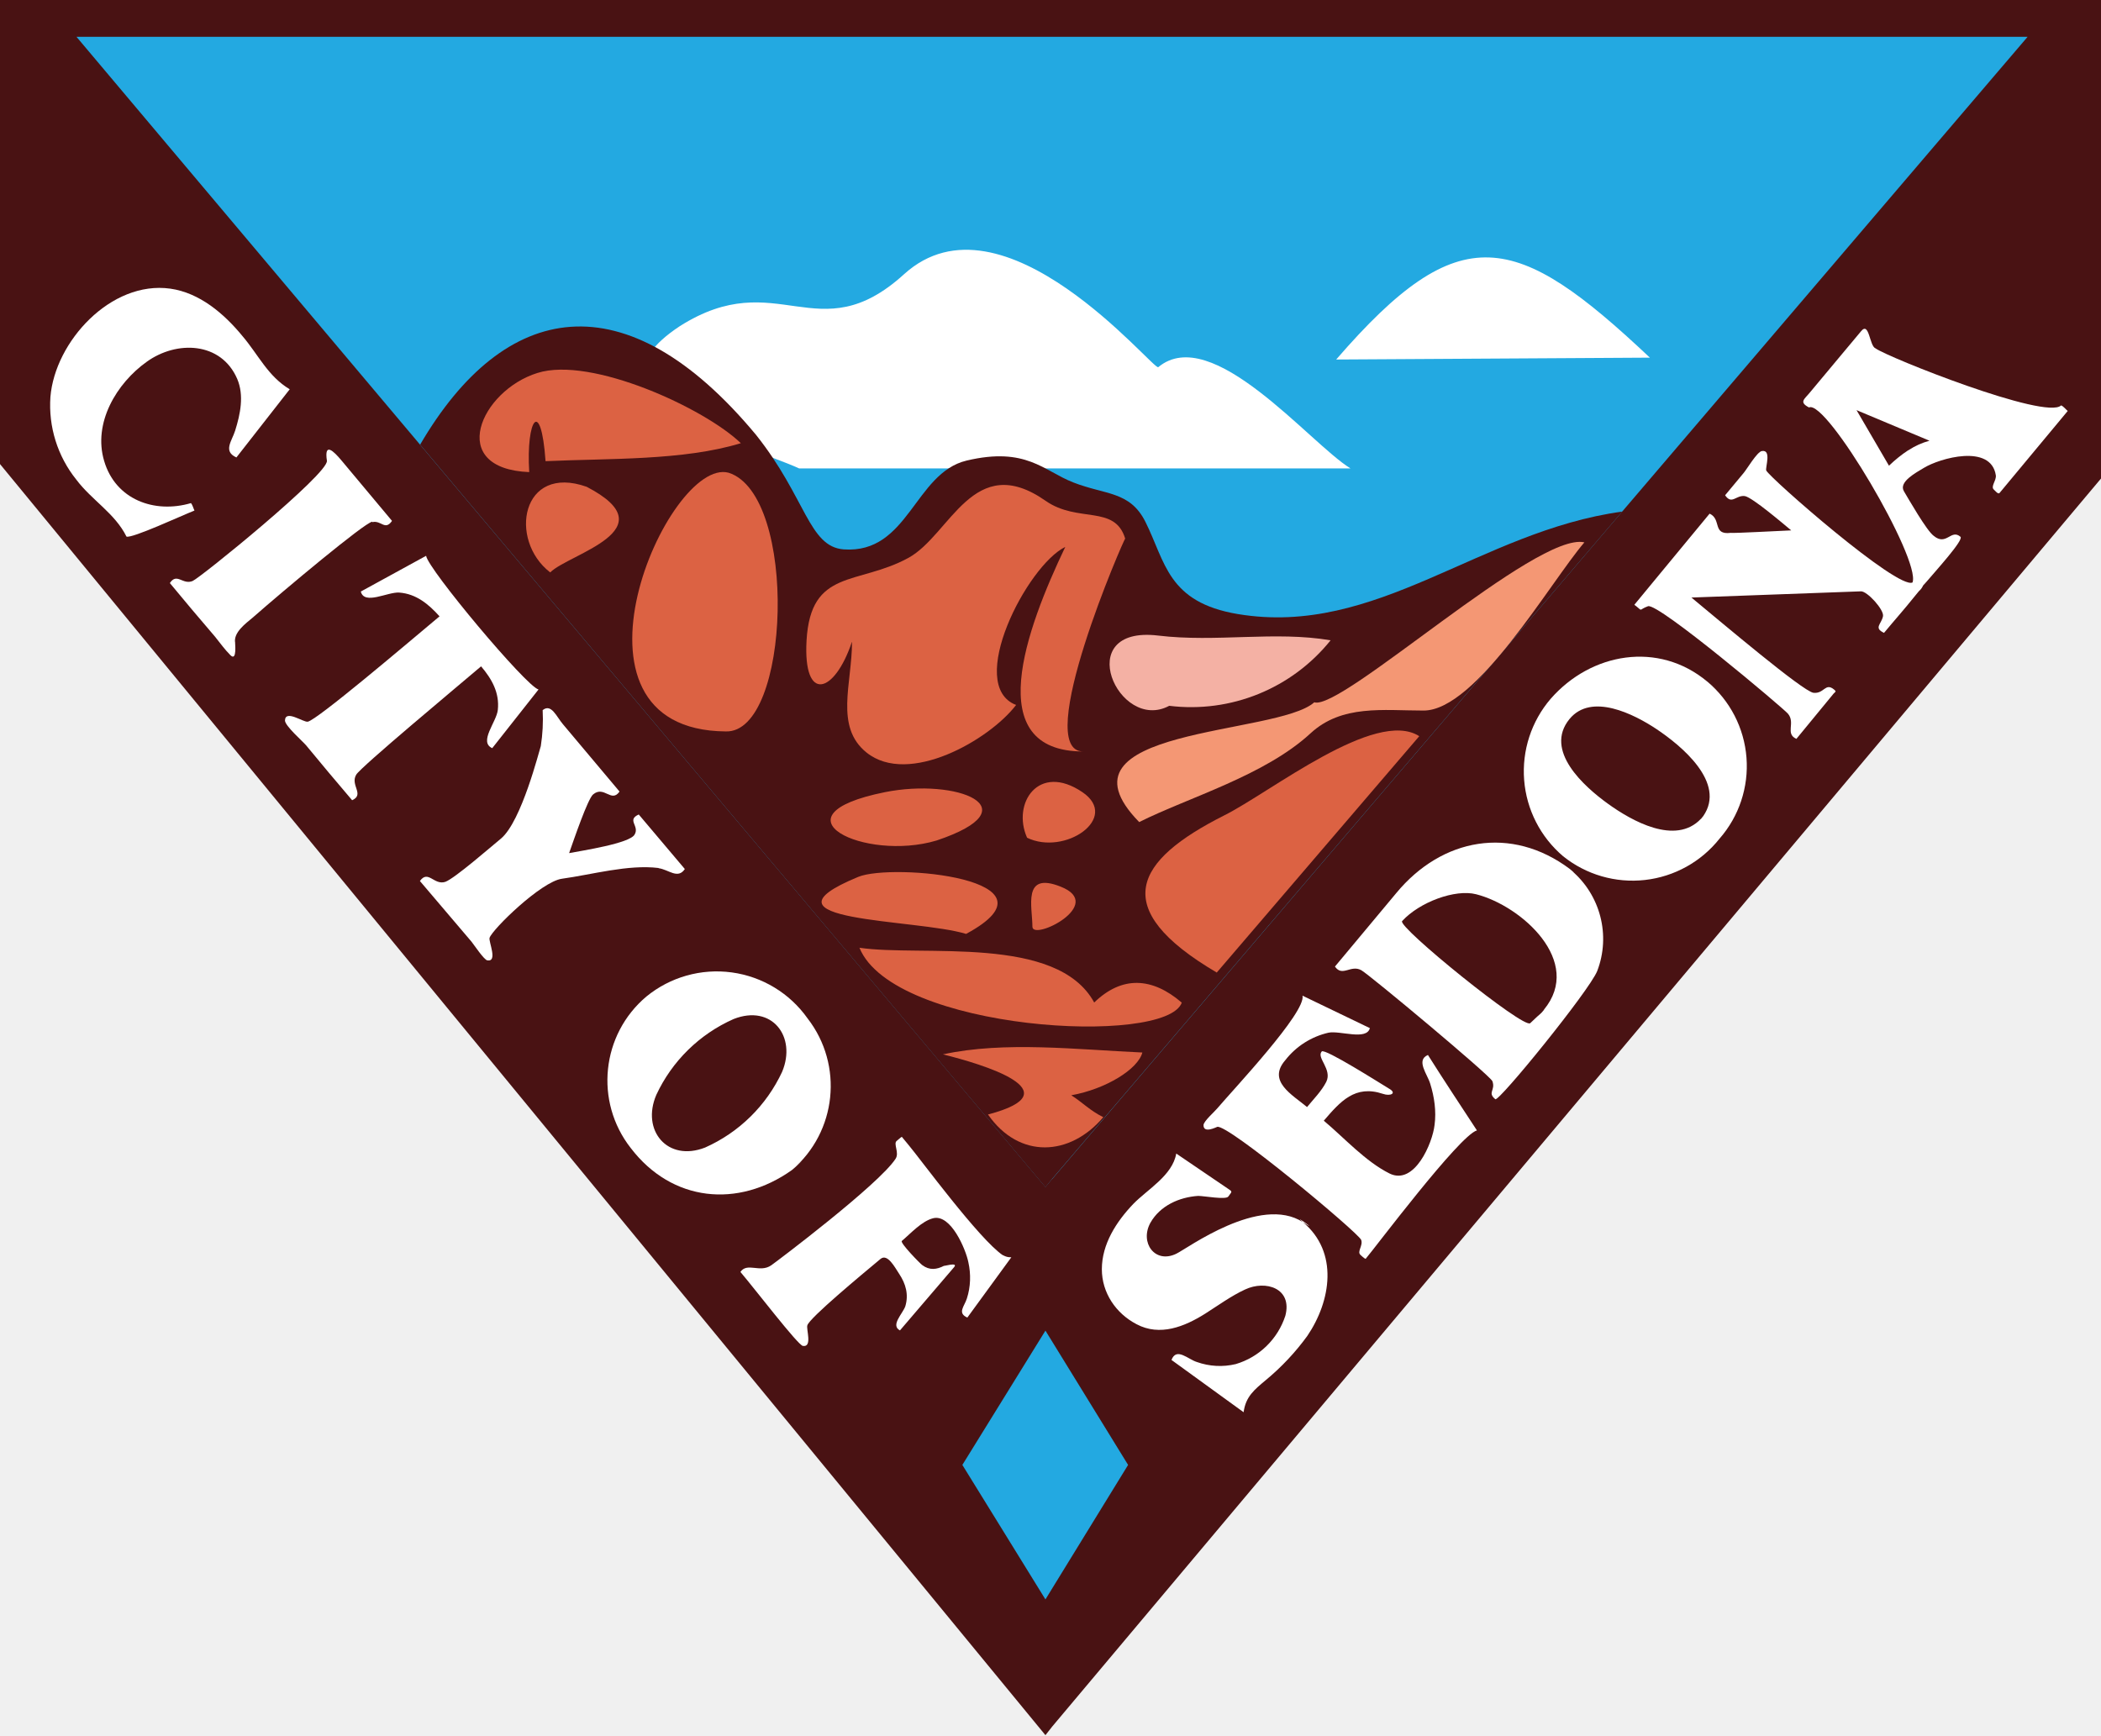
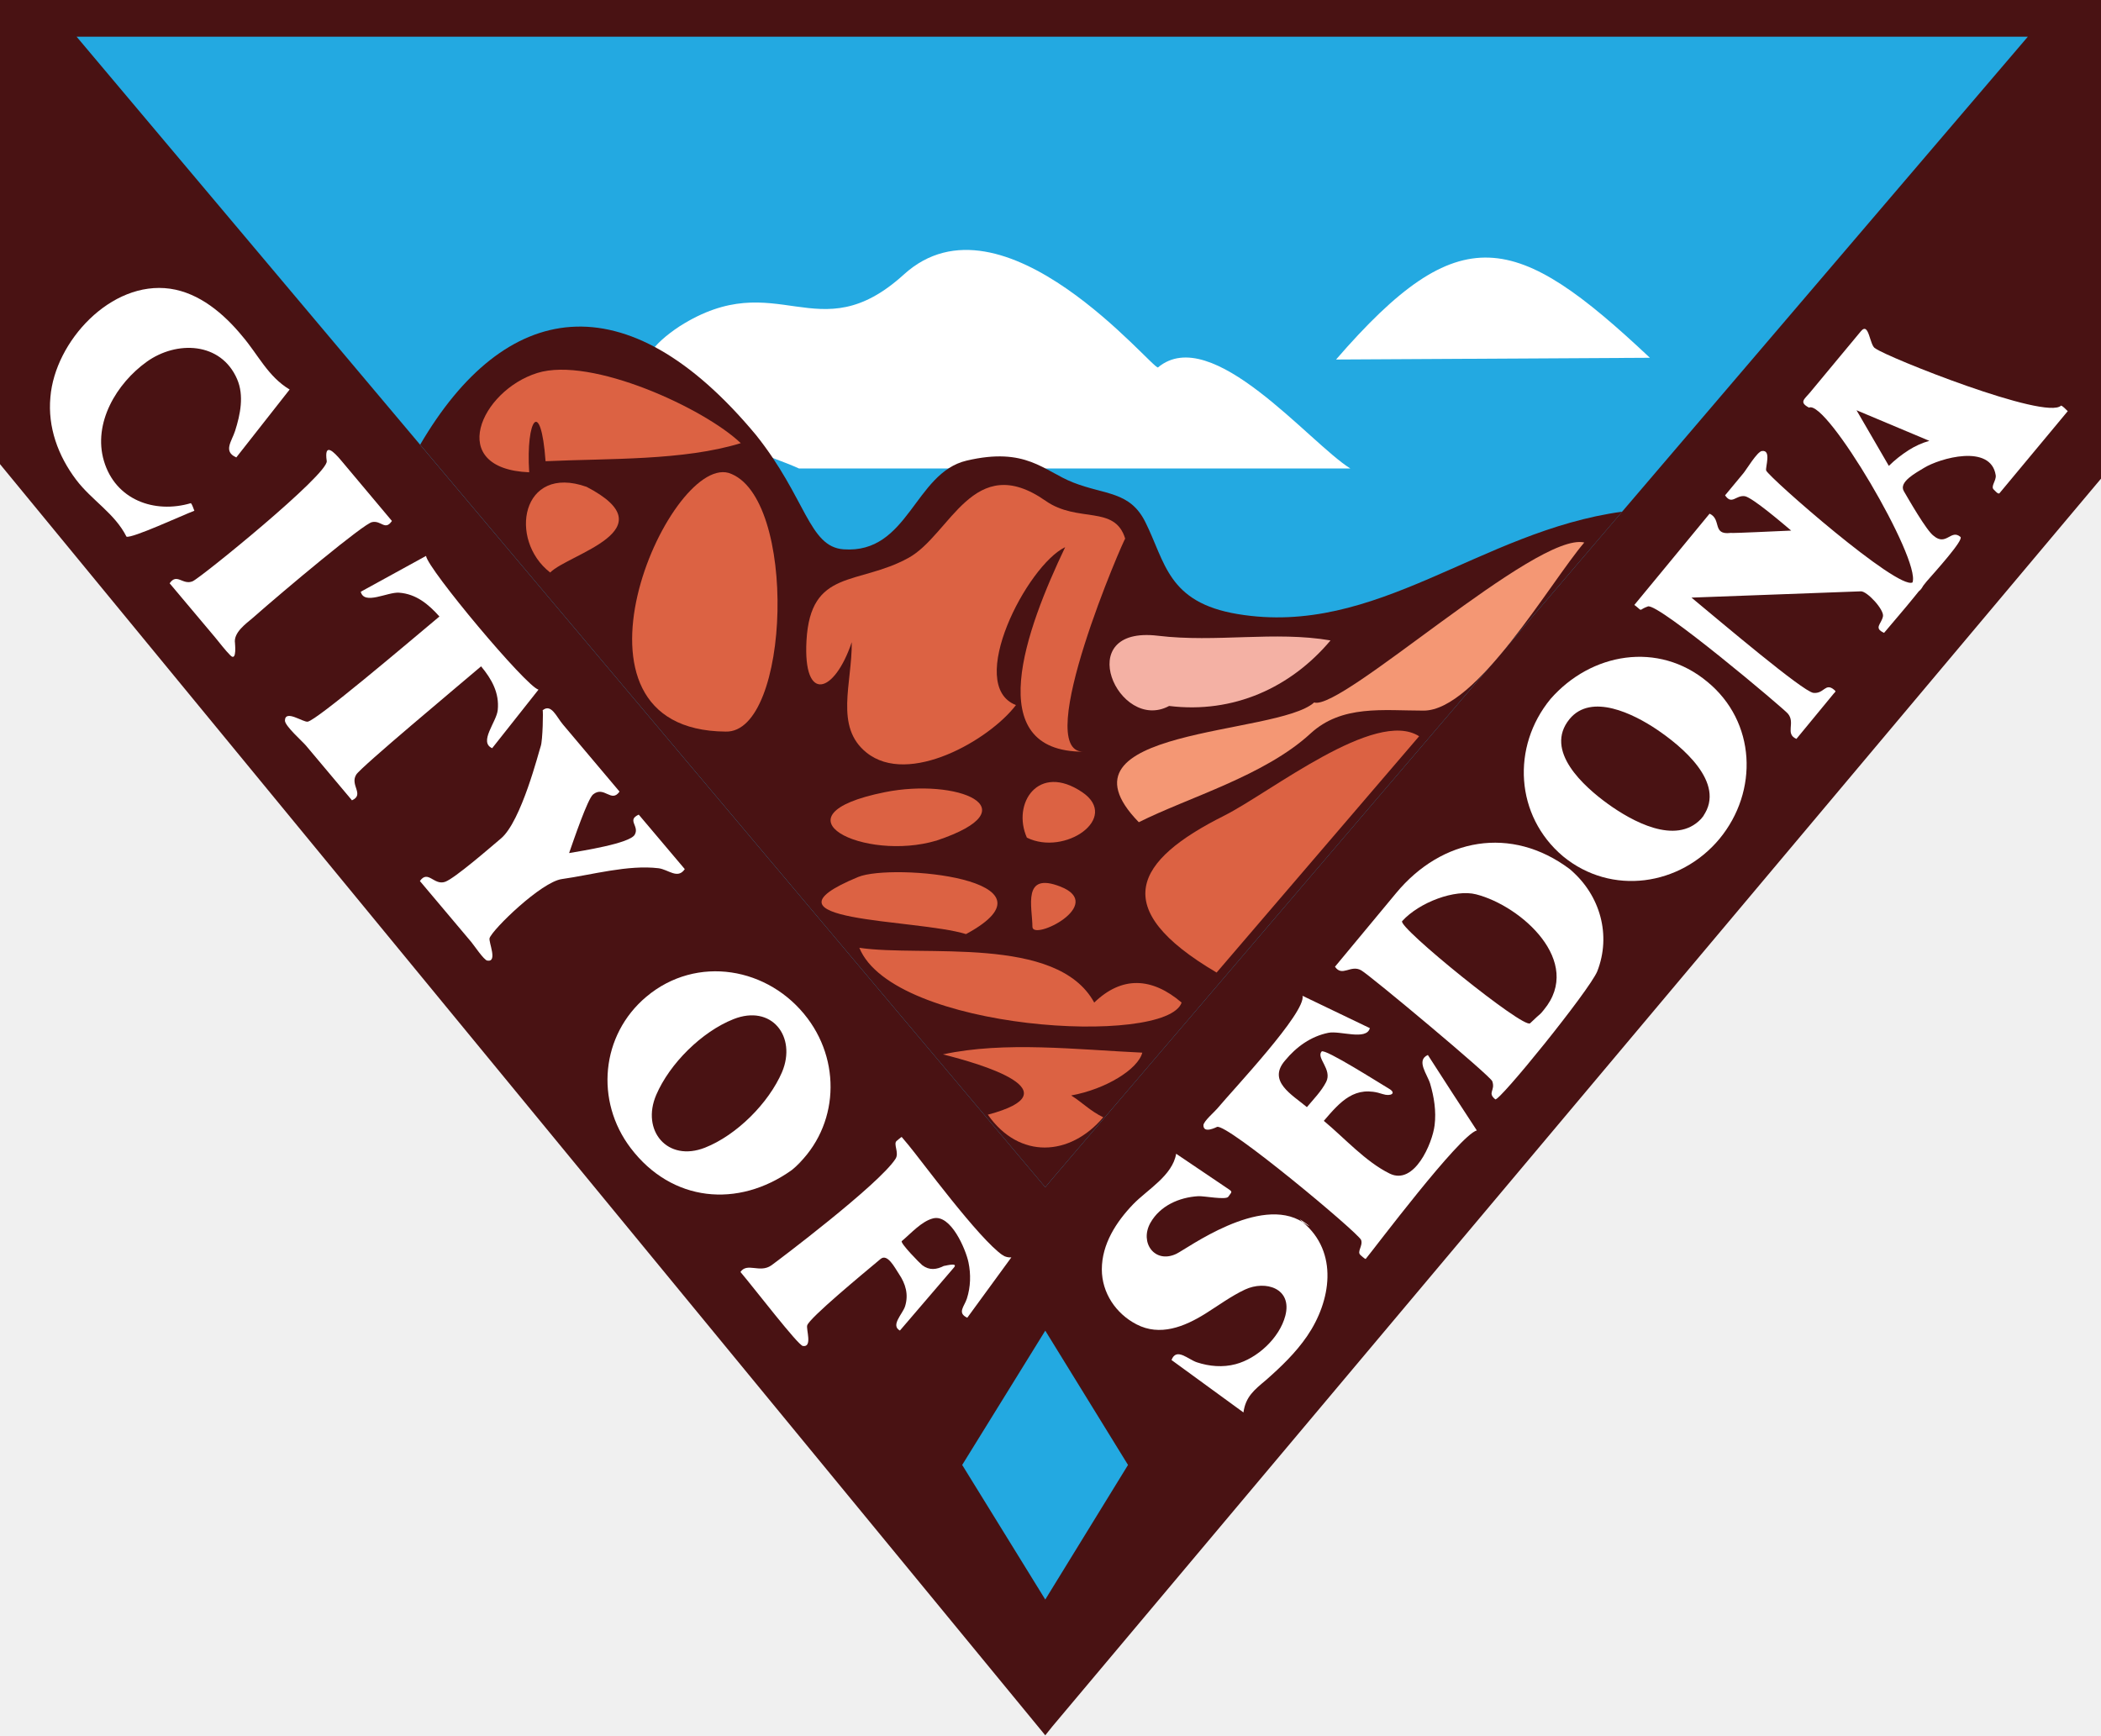
- <svg xmlns="http://www.w3.org/2000/svg" version="1.0" width="101.67" height="83.98" viewBox="42.18 0.02 101.67 83.98">
-   <path fill="#23A9E1" d="M43.24.72l49.52 58.35 49.33-58z" />
-   <path fill="#FFF" d="M122.02 17.33l-15.18.09c6-6.94 8.7-6.2 15.18-.09zM80.85 22.69h26.68c-1.99-1.23-6.7-7.06-9.3-4.9-.22.19-7.51-8.84-12.3-4.5-4.18 3.8-6.12-.49-10.86 2.52-5.4 3.57 3.12 5.67 5.78 6.88z" />
-   <path fill="#491213" d="M93.1.02H42.18v22.46L92.77 84l.33-.42 50.75-60.4V.02H93.1zm0 57.05l-.33.4L45.88 1.8h94.42l-47.2 55.28z" />
-   <path fill="#491213" d="M92.77 57.48l.33-.41 27.58-32.29c-6.91.95-11.86 6.08-18.6 4.96-3.4-.57-3.5-2.52-4.47-4.46-.75-1.5-1.94-1.3-3.49-1.91-1.44-.56-2.28-1.74-5.16-1.06-2.53.6-2.81 4.52-5.95 4.3-1.7-.13-1.82-2.5-4.25-5.55-6.3-7.57-12.16-6.52-16.25.48l30.26 35.94z" />
-   <path fill="#23A9E1" d="M88.75 70.92l4.02-6.5 4 6.5-4 6.51z" />
-   <path fill="#FFF" d="M65.46 32.27c.52.61.9 1.28.81 2.11-.06.58-.94 1.55-.27 1.85l2.24-2.84c-.6-.15-5.36-5.84-5.44-6.47l-3.16 1.73c.17.67 1.3.01 1.86.05.82.06 1.42.56 1.95 1.15-1.73 1.45-5.93 5.02-6.38 5.1-.22.03-1.08-.6-1.1-.06 0 .26.86 1.01 1.02 1.2.74.9 1.48 1.78 2.23 2.66.62-.28-.11-.73.2-1.24.23-.38 4.9-4.27 6.04-5.24zM60.2 25.29c.43-.1.61.43.95-.06L58.7 22.3c-.37-.44-.84-.91-.7.02.08.63-6.12 5.66-6.5 5.82-.48.2-.76-.42-1.1.1.72.87 1.45 1.74 2.19 2.6.24.3.47.62.74.89.34.34.21-.67.23-.59-.1-.51.52-.95.85-1.23 1.55-1.36 5.4-4.58 5.78-4.64zM51.42 24.37c-1.77.52-3.65-.17-4.2-2.04-.55-1.84.6-3.76 2.06-4.8 1.44-1.04 3.6-.98 4.38.83.34.8.15 1.7-.1 2.5-.16.51-.6 1 .06 1.3l2.58-3.3c-1.06-.63-1.52-1.68-2.3-2.59-.88-1.07-2.06-2.08-3.48-2.28-2.87-.4-5.58 2.56-5.8 5.24a5.75 5.75 0 001.25 4c.75 1 1.87 1.63 2.43 2.76.27.1 2.7-1.03 3.29-1.26-.05-.1-.09-.27-.17-.36-.76.22 0 0 0 0zM90.72 60.78c-1.15-.77-4.03-4.7-4.57-5.34l-.33-.4c-.01-.01-.28.23-.25.2-.17.14.14.57-.05.86-.8 1.24-5.76 4.98-6.02 5.16-.55.38-1.16-.16-1.49.32.72.85 2.78 3.54 3.02 3.58.48.08.15-.82.22-1 .12-.37 2.63-2.45 3.54-3.21.34-.28.7.42.9.72.32.48.47 1 .3 1.57-.13.37-.73.92-.26 1.17l2.61-3.05c.26-.29-.56-.03-.47-.08-.37.19-.71.23-1.06-.03-.1-.07-1.09-1.08-.99-1.17.43-.36.96-.96 1.52-1.1.86-.21 1.58 1.52 1.7 2.13.13.58.11 1.19-.07 1.75-.12.39-.48.7.02.93l2.13-2.92a.7.7 0 01-.4-.1c-.13-.08.14.08 0 0zM80.5 56.65a5.34 5.34 0 00.76-7.34 5.38 5.38 0 00-7.8-1.06 5.31 5.31 0 00-.76 7.33c2 2.62 5.2 2.92 7.8 1.07 1.15-.98-.1.07 0 0zm-.47-4.76a7.45 7.45 0 01-3.73 3.67c-1.82.71-3.1-.83-2.36-2.55a7.45 7.45 0 013.74-3.67c1.85-.73 3.06.85 2.35 2.55-.38.9.07-.17 0 0zM74.05 42.04c.48.06.93.55 1.27.04l-2.23-2.64c-.6.27.05.55-.2.97-.23.43-2.55.78-3.17.9.23-.65.9-2.62 1.16-2.84.54-.45.88.43 1.28-.14l-2.74-3.26c-.31-.36-.56-1.02-.98-.68a8.4 8.4 0 01-.09 1.74c-.08.23-.93 3.63-1.92 4.47-.5.41-2.24 1.93-2.7 2.1-.55.18-.83-.6-1.23-.04L65 45.6c.12.15.6.87.76.9.52.09.06-.9.11-1.09.15-.43 2.5-2.72 3.5-2.86 1.46-.2 3.2-.7 4.68-.52.34.04-.35-.05 0 0z" />
-   <path fill="#DC6243" d="M67.8 22.87c-4.05-.16-2.36-3.95.39-4.8 2.6-.82 8.09 1.71 9.84 3.4-2.78.85-6.39.73-9.45.87-.22-3.12-.95-2.03-.79.53zM68.8 27.72c-2.03-1.57-1.39-5.26 1.77-4.14 4 2.08-.86 3.24-1.76 4.14 0 0 .04-.04 0 0zM77.3 35.42c-8.62-.07-2.8-13.32.14-12.52 3.37 1.08 3 12.62-.14 12.52zM83.4 31.1c-.84 2.5-2.36 2.96-2.19-.08.2-3.5 2.48-2.66 4.93-4 2.04-1.12 3.14-5.21 6.64-2.76 1.56 1.09 3.35.17 3.85 1.83-.02-.09-4.54 10.3-2.03 10.3-4.96 0-2.77-5.92-.87-9.9-1.85.9-4.84 6.7-2.38 7.65-1.29 1.69-5.2 3.94-7.24 2.3-1.55-1.25-.7-3.33-.7-5.35zM87.5 40.7c-3.48 1.04-8.12-1.21-2.5-2.34 3.48-.7 7.18.77 2.5 2.34.15-.05-.12.04 0 0zM91.88 40.56c-.74-1.66.56-3.64 2.68-2.2 1.84 1.25-.86 3.1-2.69 2.2zM88.93 45.22c-2.41-.74-10.54-.56-5.22-2.76 1.64-.68 10.16.1 5.22 2.76zM92.14 44.87c0-.96-.5-2.68 1.36-1.94 2.23.87-1.36 2.65-1.36 1.94 0 0 0-.17 0 0zM99.36 48.54c-1.43-1.23-2.89-1.3-4.23 0-1.8-3.3-8.31-2.2-11.36-2.65 1.64 4.03 14.86 4.78 15.6 2.65z" />
-   <g>
-     <path fill="#DC6243" d="M97.46 50.96c-3.15-.14-6.67-.56-9.65.09 1.86.46 6.4 1.8 2.18 2.91 1.51 2.17 3.97 2.03 5.58.13-.65-.32-1.01-.72-1.55-1.06 1.67-.3 3.23-1.26 3.44-2.07z" />
-   </g>
-   <g>
-     <path fill="#DC6243" d="M101.06 47.09c-5.3-3.12-3.95-5.43.35-7.6 2.25-1.12 7.32-5.2 9.45-3.84l-9.8 11.44z" />
-   </g>
-   <g>
-     <path fill="#F49774" d="M97.3 39.8c-4.49-4.6 6.68-4.17 8.48-5.79 1.3.44 10.77-8.28 13.07-7.74-1.66 1.94-5.22 8.14-7.78 8.14-1.96 0-3.95-.3-5.47 1.1-2.22 2.05-5.9 3.1-8.3 4.3z" />
-   </g>
-   <g>
-     <path fill="#F4B1A4" d="M98.76 34.18c-2.46 1.32-4.77-3.9-.54-3.4 2.81.34 5.66-.23 8.35.23a8.66 8.66 0 01-7.81 3.17z" />
-   </g>
-   <g>
-     <path fill="#FFF" d="M111.39 52.47c.2.64.3 1.33.21 2-.1.88-.97 2.93-2.17 2.35-1.17-.58-2.2-1.73-3.19-2.56.8-.93 1.51-1.75 2.86-1.3.37.13.69-.03.3-.25-.4-.24-3.12-1.97-3.26-1.8-.27.3.52.86.22 1.47-.23.45-.61.83-.93 1.22-.72-.6-1.93-1.25-1.06-2.26a3.69 3.69 0 012.1-1.34c.56-.11 1.84.39 2-.22l-3.26-1.57c.18.8-3.34 4.53-4.13 5.46-.11.14-.65.61-.66.8-.01.43.62.1.66.09.48-.18 6.81 5.1 6.97 5.47.1.28-.22.57-.03.73-.01-.01.23.22.25.18.4-.46 4.53-5.97 5.38-6.21-.8-1.22-1.6-2.43-2.37-3.65-.6.25-.02.94.11 1.39zM105.23 59.17c-2.08-1.34-5.6 1.28-6.13 1.53-1.03.5-1.78-.54-1.25-1.5.47-.83 1.4-1.24 2.31-1.3.28 0 1.35.2 1.46.03.13-.2.23-.22.04-.34l-2.56-1.74c-.18 1.06-1.39 1.73-2.08 2.44-.82.86-1.52 1.94-1.52 3.16 0 1.14.68 2.14 1.68 2.66 1.13.6 2.32.12 3.32-.51.63-.4 1.26-.86 1.93-1.17 1-.47 2.3-.06 1.95 1.27a3.6 3.6 0 01-2.4 2.34 3.3 3.3 0 01-1.88-.1c-.43-.13-.99-.73-1.23-.1l3.49 2.53c.1-.76.52-1.09 1.08-1.56a11.7 11.7 0 002-2.13c1.15-1.69 1.53-4.06-.21-5.51zM105.23 59.17c.92.6-.6-.5 0 0zM134.46 21.86zM141.92 19.64c-.73.73-8.42-2.34-8.98-2.76-.3-.11-.3-1.32-.7-.83l-1.22 1.46-1.26 1.51c-.26.32-.54.46-.04.72.84-.41 5.42 7.35 5.01 8.47-.72.37-6.91-5.06-7.08-5.42-.05-.15.27-1.02-.21-.94-.23.03-.74.9-.89 1.07l-.89 1.07c.33.48.52-.02.96.04.38.08 1.84 1.33 2.24 1.66-.73.03-2.69.14-2.93.12-.9.11-.43-.66-1.02-.93l-2.28 2.76-1.32 1.6c-.06.07-.05.04.05.12.33.27.1.17.57 0 .5-.17 6.55 4.94 6.77 5.2.38.45-.15.97.41 1.22l1.8-2.19c.1-.1.14-.1.02-.2-.43-.35-.47.22-1 .16-.53-.09-4.4-3.37-5.9-4.61l8.2-.3c.3-.02 1.14.9 1.07 1.21-.08.38-.46.56.05.8.48-.58.99-1.15 1.46-1.74l.23-.28a.74.74 0 00.2-.27l.18-.2c.42-.5 1.8-2.01 1.63-2.16-.46-.4-.68.47-1.3-.05-.34-.25-1.22-1.79-1.44-2.16-.26-.45.6-.9.96-1.12.78-.48 3.25-1.18 3.49.35.04.25-.27.55-.09.7.05.04.2.24.27.16l3.3-3.97c-.1-.08-.2-.22-.32-.27zm-7.37 2.16c.07-.05.15-.1 0 0l-.09.05c.02 0 .05-.03.08-.05-.34.22-.66.48-.95.76l-1.57-2.69 3.53 1.48c-.36.1-.7.25-1 .45zM124.8 33.01c-2.37-1.98-5.63-1.4-7.58.83a5.39 5.39 0 00.6 7.62 5.37 5.37 0 007.57-.85 5.33 5.33 0 00-.59-7.6zm-.28 6.62l-.03.02c-1.23 1.3-3.35.1-4.5-.73s-3.11-2.57-1.86-4.1c1.06-1.29 3.13-.23 4.2.48 1.2.8 3.4 2.6 2.27 4.22l-.08.1z" />
-     <path fill="#FFF" d="M124.8 33.01c1.17.96-.25-.2 0 0zM124.5 39.65l.02-.02.08-.11-.1.13zM118.2 42.14c.12.09.28.22-.05-.06-2.84-2.13-6.2-1.5-8.4 1.16l-2.97 3.56c.36.52.77-.11 1.28.18.43.25 6.24 5.1 6.34 5.37.16.45-.26.54.14.87.17.14 4.54-5.24 4.93-6.2a4.34 4.34 0 00-1.26-4.88zm-1.3 6.75c-.25.3-.05.05-.67.65-.31.3-6.44-4.67-6.2-4.94.84-.92 2.57-1.56 3.58-1.3 2.2.56 5.21 3.26 3.28 5.59z" />
+ <svg xmlns="http://www.w3.org/2000/svg" version="1.0" id="Layer_1" x="0px" y="0px" width="101.668px" height="83.985px" viewBox="42.184 0.016 101.668 83.985" enable-background="new 42.184 0.016 101.668 83.985" xml:space="preserve">
+   <g id="Layer_2">
+     <g>
+       <g>
+         <polygon fill="#23A9E1" points="43.242,0.721 92.765,59.071 142.089,1.074    " />
+       </g>
+       <g>
+         <path fill="#FFFFFF" d="M122.023,17.332c-5.062,0.028-10.124,0.056-15.187,0.084C112.837,10.485,115.533,11.226,122.023,17.332L122.023,17.332z" />
+       </g>
+       <g>
+         <path fill="#FFFFFF" d="M80.849,22.69c8.896,0,17.786,0,26.68,0c-1.984-1.233-6.708-7.059-9.308-4.893 c-0.212,0.178-7.505-8.848-12.296-4.499c-4.179,3.799-6.12-0.498-10.857,2.511C69.669,19.379,78.188,21.484,80.849,22.69 L80.849,22.69z" />
+       </g>
+       <path fill="#491213" d="M93.104,0.016h-50.92v22.463l50.581,61.522l0.339-0.424l50.748-60.395V0.016H93.104z M93.104,57.068 l-0.339,0.409L45.892,1.793h47.211h47.208L93.104,57.068z" />
+       <path fill="#491213" d="M92.765,57.477l0.339-0.409L120.68,24.78c-6.913,0.949-11.864,6.077-18.604,4.956 c-3.396-0.564-3.498-2.514-4.47-4.456c-0.746-1.493-1.937-1.303-3.486-1.91c-1.442-0.565-2.277-1.738-5.162-1.061 c-2.528,0.593-2.808,4.518-5.952,4.293c-1.689-0.121-1.812-2.497-4.244-5.539c-6.302-7.571-12.158-6.523-16.247,0.475 L92.765,57.477z" />
+       <g>
+         <polygon fill="#23A9E1" points="88.745,70.916 92.765,64.416 96.769,70.916 92.765,77.43    " />
+       </g>
+       <g>
+         <g>
+           <path fill="#FFFFFF" d="M65.464,32.265c0.513,0.618,0.891,1.284,0.806,2.116c-0.059,0.579-0.936,1.55-0.27,1.846 c0.747-0.945,1.495-1.889,2.242-2.834c-0.603-0.151-5.365-5.848-5.442-6.472c-1.053,0.578-2.106,1.156-3.159,1.734 c0.164,0.661,1.294,0.005,1.854,0.046c0.828,0.06,1.425,0.56,1.953,1.152c-1.729,1.449-5.932,5.017-6.374,5.09 c-0.227,0.036-1.089-0.601-1.102-0.056c-0.006,0.262,0.853,1.014,1.015,1.21c0.743,0.884,1.485,1.769,2.229,2.653 c0.619-0.282-0.11-0.732,0.205-1.243C59.654,37.133,64.323,33.24,65.464,32.265L65.464,32.265z" />
+         </g>
+         <g>
+           <path fill="#FFFFFF" d="M60.191,25.285c0.443-0.095,0.624,0.434,0.958-0.056c-0.815-0.973-1.633-1.945-2.448-2.917 c-0.371-0.442-0.841-0.916-0.706,0.018c0.089,0.63-6.113,5.664-6.493,5.82c-0.479,0.197-0.758-0.417-1.109,0.097 c0.731,0.869,1.461,1.739,2.193,2.608c0.246,0.292,0.477,0.612,0.747,0.882c0.339,0.339,0.208-0.672,0.224-0.585 c-0.091-0.513,0.527-0.948,0.855-1.228C55.956,28.563,59.809,25.336,60.191,25.285z" />
+         </g>
+         <g>
+           <path fill="#FFFFFF" d="M51.42,24.368c-1.768,0.523-3.65-0.164-4.207-2.042c-0.543-1.835,0.614-3.757,2.071-4.801 c1.438-1.032,3.589-0.97,4.373,0.838c0.346,0.799,0.157,1.706-0.095,2.502c-0.16,0.506-0.597,1,0.057,1.289 c0.859-1.096,1.721-2.19,2.581-3.286c-1.056-0.633-1.519-1.683-2.301-2.595c-0.882-1.071-2.063-2.079-3.481-2.284 c-2.87-0.406-5.574,2.556-5.795,5.245c-0.137,1.457,0.374,2.848,1.246,4.001c0.75,0.994,1.867,1.623,2.435,2.754 c0.262,0.095,2.705-1.033,3.286-1.255C51.538,24.623,51.501,24.459,51.42,24.368C50.659,24.594,51.42,24.368,51.42,24.368z" />
+         </g>
+         <g>
+           <path fill="#FFFFFF" d="M90.72,60.777c-1.15-0.768-4.025-4.689-4.573-5.341c-0.107-0.13-0.219-0.261-0.329-0.392 c-0.011-0.015-0.283,0.225-0.246,0.19c-0.173,0.146,0.135,0.573-0.052,0.864c-0.793,1.24-5.758,4.982-6.016,5.163 c-0.556,0.384-1.164-0.159-1.489,0.315c0.719,0.854,2.78,3.543,3.02,3.582c0.479,0.078,0.147-0.814,0.211-1 c0.123-0.369,2.633-2.445,3.549-3.211c0.336-0.281,0.688,0.426,0.888,0.723c0.327,0.484,0.475,1,0.298,1.568 c-0.116,0.37-0.717,0.92-0.25,1.174c0.619-0.723,2.361-2.754,2.613-3.049c0.252-0.293-0.566-0.037-0.469-0.087 c-0.37,0.19-0.719,0.235-1.063-0.028c-0.096-0.07-1.089-1.082-0.99-1.166c0.432-0.36,0.959-0.963,1.518-1.1 c0.862-0.213,1.582,1.516,1.709,2.129c0.121,0.578,0.104,1.186-0.076,1.75c-0.124,0.387-0.487,0.696,0.018,0.93 c0.713-0.974,1.423-1.945,2.132-2.92C90.974,60.88,90.842,60.848,90.72,60.777C90.593,60.692,90.859,60.847,90.72,60.777z" />
+         </g>
+         <g>
+           <path fill="#FFFFFF" d="M80.496,56.646c2.205-1.855,2.481-5.053,0.769-7.339c-1.867-2.489-5.371-3.096-7.804-1.052 c-2.204,1.854-2.489,5.047-0.758,7.325C74.694,58.201,77.902,58.498,80.496,56.646C81.652,55.671,80.397,56.716,80.496,56.646z M80.031,51.893c-0.647,1.51-2.201,3.063-3.732,3.667c-1.818,0.715-3.1-0.827-2.36-2.553c0.65-1.516,2.203-3.057,3.737-3.666 C79.528,48.606,80.742,50.187,80.031,51.893C79.65,52.783,80.102,51.724,80.031,51.893z" />
+         </g>
+         <g>
+           <path fill="#FFFFFF" d="M74.052,42.037c0.475,0.06,0.926,0.55,1.269,0.042c-0.741-0.879-1.483-1.758-2.228-2.637 c-0.595,0.269,0.047,0.549-0.194,0.971c-0.244,0.427-2.56,0.781-3.176,0.89c0.224-0.644,0.896-2.615,1.157-2.835 c0.544-0.445,0.883,0.432,1.283-0.141c-0.915-1.084-1.829-2.169-2.743-3.253c-0.311-0.366-0.56-1.028-0.98-0.68 c0.038-0.031,0.006,1.472-0.089,1.733c-0.086,0.236-0.936,3.638-1.926,4.47c-0.493,0.414-2.237,1.934-2.702,2.097 c-0.541,0.189-0.825-0.598-1.22-0.038c0.83,0.986,1.661,1.971,2.491,2.957c0.125,0.148,0.602,0.863,0.767,0.893 c0.521,0.094,0.06-0.893,0.113-1.086c0.15-0.431,2.5-2.719,3.497-2.859C70.832,42.356,72.571,41.859,74.052,42.037 C74.391,42.079,73.7,41.994,74.052,42.037z" />
+         </g>
+       </g>
+       <g>
+         <path fill="#DC6243" d="M67.792,22.874c-4.043-0.167-2.352-3.954,0.395-4.808c2.611-0.813,8.089,1.717,9.843,3.398 c-2.782,0.855-6.386,0.732-9.446,0.874C68.357,19.218,67.625,20.306,67.792,22.874L67.792,22.874z" />
+       </g>
+       <g>
+         <path fill="#DC6243" d="M68.807,27.724c-2.04-1.579-1.396-5.266,1.763-4.146C74.575,25.662,69.714,26.817,68.807,27.724 C68.807,27.724,68.849,27.682,68.807,27.724z" />
+       </g>
+       <g>
+         <path fill="#DC6243" d="M77.295,35.423c-8.62-0.071-2.792-13.322,0.141-12.521C80.809,23.975,80.431,35.524,77.295,35.423 L77.295,35.423z" />
+       </g>
+       <g>
+         <path fill="#DC6243" d="M83.401,31.094c-0.84,2.501-2.36,2.968-2.191-0.07c0.193-3.503,2.479-2.662,4.93-4.004 c2.04-1.119,3.139-5.214,6.641-2.765c1.562,1.093,3.353,0.179,3.852,1.833c-0.025-0.084-4.545,10.308-2.031,10.308 c-4.961,0-2.772-5.922-0.874-9.899c-1.847,0.885-4.842,6.688-2.382,7.643c-1.281,1.686-5.194,3.945-7.234,2.298 C82.558,35.189,83.418,33.113,83.401,31.094L83.401,31.094z" />
+       </g>
+       <g>
+         <path fill="#DC6243" d="M87.505,40.697c-3.489,1.046-8.122-1.207-2.51-2.34C88.478,37.653,92.182,39.135,87.505,40.697 C87.646,40.655,87.377,40.74,87.505,40.697z" />
+       </g>
+       <g>
+         <path fill="#DC6243" d="M91.875,40.556c-0.736-1.658,0.562-3.635,2.68-2.199C96.402,39.609,93.704,41.463,91.875,40.556 L91.875,40.556z" />
+       </g>
+       <g>
+         <path fill="#DC6243" d="M88.929,45.224c-2.411-0.747-10.537-0.561-5.218-2.764C85.351,41.781,93.865,42.558,88.929,45.224 L88.929,45.224z" />
+       </g>
+       <g>
+         <path fill="#DC6243" d="M92.144,44.871c-0.007-0.96-0.512-2.679,1.354-1.946C95.733,43.804,92.144,45.576,92.144,44.871 C92.144,44.871,92.144,44.702,92.144,44.871z" />
+       </g>
+       <g>
+         <path fill="#DC6243" d="M99.363,48.538c-1.437-1.227-2.891-1.295-4.229,0c-1.795-3.293-8.318-2.19-11.366-2.651 C85.406,49.916,98.632,50.667,99.363,48.538L99.363,48.538z" />
+       </g>
+       <g>
+         <path fill="#DC6243" d="M97.46,50.962c-3.151-0.146-6.671-0.563-9.646,0.084c1.86,0.466,6.396,1.795,2.172,2.918 c1.516,2.168,3.974,2.029,5.584,0.127c-0.654-0.322-1.01-0.719-1.552-1.057C95.69,52.731,97.252,51.767,97.46,50.962 L97.46,50.962z" />
+       </g>
+       <g>
+         <path fill="#DC6243" d="M101.056,47.085c-5.288-3.112-3.95-5.427,0.354-7.586c2.254-1.131,7.323-5.208,9.446-3.85 C107.589,39.461,104.322,43.273,101.056,47.085L101.056,47.085z" />
+       </g>
+       <g>
+         <path fill="#F49774" d="M97.291,39.809c-4.479-4.601,6.688-4.178,8.486-5.796c1.312,0.437,10.769-8.283,13.071-7.741 c-1.655,1.941-5.22,8.136-7.774,8.136c-1.965,0-3.95-0.292-5.473,1.107C103.378,37.563,99.694,38.605,97.291,39.809 L97.291,39.809z" />
+       </g>
+       <g>
+         <path fill="#F4B1A4" d="M98.758,34.183c-2.453,1.319-4.772-3.907-0.537-3.398c2.813,0.338,5.662-0.237,8.348,0.226 C104.642,33.302,101.863,34.564,98.758,34.183L98.758,34.183z" />
+       </g>
+       <g>
+         <g>
+           <path fill="#FFFFFF" d="M111.39,52.466c0.191,0.648,0.299,1.332,0.215,2.009c-0.106,0.873-0.979,2.925-2.173,2.34 c-1.169-0.573-2.194-1.728-3.188-2.552c0.802-0.936,1.507-1.749,2.854-1.295c0.37,0.123,0.688-0.036,0.299-0.262 c-0.404-0.234-3.113-1.965-3.261-1.799c-0.271,0.311,0.528,0.867,0.221,1.473c-0.229,0.447-0.609,0.834-0.932,1.219 c-0.72-0.607-1.923-1.253-1.057-2.256c0.542-0.66,1.25-1.172,2.098-1.342c0.565-0.114,1.841,0.389,2.006-0.225 c-1.087-0.521-2.172-1.044-3.258-1.565c0.177,0.799-3.349,4.525-4.131,5.463c-0.113,0.138-0.658,0.609-0.664,0.798 c-0.009,0.429,0.622,0.097,0.657,0.084c0.485-0.181,6.815,5.108,6.973,5.471c0.1,0.281-0.221,0.574-0.029,0.731 c-0.011-0.01,0.229,0.217,0.253,0.185c0.392-0.468,4.522-5.976,5.374-6.217c-0.794-1.215-1.588-2.431-2.368-3.651 C110.689,51.333,111.26,52.024,111.39,52.466z" />
+         </g>
+         <g>
+           <path fill="#FFFFFF" d="M105.229,59.169c-2.077-1.34-5.596,1.279-6.125,1.531c-1.039,0.491-1.789-0.543-1.251-1.502 c0.469-0.83,1.394-1.234,2.311-1.289c0.276-0.018,1.35,0.197,1.459,0.025c0.13-0.202,0.228-0.221,0.042-0.346 c-0.856-0.578-1.712-1.155-2.567-1.733c-0.176,1.056-1.385,1.728-2.076,2.44c-0.822,0.854-1.52,1.931-1.52,3.156 c0,1.135,0.679,2.143,1.677,2.66c1.136,0.592,2.317,0.116,3.324-0.511c0.627-0.392,1.254-0.856,1.924-1.171 c0.996-0.467,2.304-0.062,1.953,1.27c-0.282,1.073-1.352,2.062-2.405,2.34c-0.616,0.164-1.27,0.109-1.872-0.09 c-0.432-0.142-0.993-0.734-1.229-0.111c1.161,0.847,2.32,1.691,3.481,2.537c0.104-0.76,0.522-1.09,1.086-1.563 c0.735-0.646,1.438-1.319,1.994-2.13C106.593,62.99,106.972,60.621,105.229,59.169z" />
+         </g>
+         <g>
+           <path fill="#FFFFFF" d="M105.229,59.169C106.154,59.767,104.638,58.675,105.229,59.169L105.229,59.169z" />
+         </g>
+         <g>
+           <path fill="#FFFFFF" d="M134.462,21.855C134.455,21.859,134.455,21.859,134.462,21.855L134.462,21.855z" />
+         </g>
+         <g>
+           <path fill="#FFFFFF" d="M141.92,19.645c-0.729,0.729-8.42-2.341-8.982-2.764c-0.29-0.116-0.3-1.321-0.705-0.833 c-0.403,0.488-0.81,0.976-1.216,1.463c-0.418,0.505-0.837,1.009-1.256,1.513c-0.26,0.314-0.537,0.458-0.038,0.72 c0.837-0.419,5.417,7.346,5.008,8.461c-0.725,0.376-6.915-5.057-7.081-5.415c-0.052-0.146,0.273-1.021-0.211-0.945 c-0.229,0.036-0.743,0.896-0.889,1.072c-0.297,0.357-0.592,0.715-0.889,1.072c0.332,0.485,0.517-0.021,0.959,0.042 c0.383,0.077,1.844,1.331,2.24,1.664c-0.725,0.027-2.685,0.131-2.934,0.113c-0.903,0.112-0.422-0.663-1.015-0.931 c-0.76,0.922-1.521,1.843-2.277,2.764c-0.441,0.536-0.885,1.072-1.326,1.607c-0.054,0.065-0.047,0.032,0.05,0.112 c0.33,0.273,0.104,0.168,0.568,0.006c0.506-0.177,6.559,4.931,6.776,5.19c0.377,0.45-0.154,0.975,0.411,1.221 c0.6-0.728,1.197-1.457,1.798-2.184c0.091-0.11,0.141-0.1,0.021-0.198c-0.427-0.353-0.476,0.212-1.002,0.154 c-0.533-0.089-4.395-3.369-5.895-4.61c1.821-0.068,7.291-0.271,8.198-0.304c0.301-0.011,1.14,0.896,1.068,1.216 c-0.081,0.378-0.463,0.558,0.054,0.794c0.479-0.575,0.985-1.149,1.456-1.734l0,0l0.228-0.282 c0.076-0.052,0.146-0.145,0.21-0.265l0.168-0.211c0.425-0.485,1.8-2.006,1.635-2.15c-0.461-0.4-0.685,0.466-1.298-0.054 c-0.348-0.249-1.223-1.788-1.443-2.162c-0.264-0.449,0.608-0.897,0.964-1.119c0.776-0.482,3.247-1.183,3.482,0.348 c0.04,0.258-0.271,0.55-0.084,0.704c0.044,0.037,0.204,0.242,0.27,0.163c0.163-0.197,2.361-2.843,3.301-3.969 C142.146,19.832,142.037,19.69,141.92,19.645z M134.546,21.801C134.623,21.752,134.699,21.703,134.546,21.801 c-0.051,0.032-0.074,0.047-0.084,0.054c0.014-0.008,0.047-0.03,0.082-0.052c-0.345,0.22-0.668,0.473-0.958,0.761 c-0.521-0.897-1.044-1.795-1.564-2.693c1.178,0.491,2.353,0.985,3.524,1.481C135.192,21.45,134.855,21.605,134.546,21.801z" />
+         </g>
+         <g>
+           <path fill="#FFFFFF" d="M124.801,33.012c-2.375-1.979-5.63-1.404-7.586,0.832c-1.903,2.312-1.712,5.663,0.604,7.615 c2.34,1.926,5.671,1.438,7.572-0.846C127.29,38.31,127.16,34.945,124.801,33.012z M124.52,39.626 c-0.019,0.02-0.024,0.027-0.025,0.027c-1.232,1.292-3.358,0.096-4.506-0.731c-1.146-0.829-3.11-2.57-1.855-4.104 c1.056-1.287,3.124-0.231,4.191,0.482c1.199,0.803,3.411,2.596,2.275,4.216C124.674,39.426,124.726,39.368,124.52,39.626z" />
+         </g>
+         <g>
+           <path fill="#FFFFFF" d="M124.801,33.012C125.972,33.971,124.548,32.801,124.801,33.012L124.801,33.012z" />
+         </g>
+         <g>
+           <path fill="#FFFFFF" d="M124.492,39.653c0.009-0.01,0.018-0.018,0.025-0.027c0.029-0.037,0.057-0.073,0.08-0.11 C124.549,39.577,124.488,39.653,124.492,39.653z" />
+         </g>
+         <g>
+           <path fill="#FFFFFF" d="M118.209,42.136c0.111,0.094,0.272,0.224-0.063-0.057c-2.835-2.127-6.193-1.504-8.401,1.157 c-0.988,1.189-1.977,2.378-2.961,3.567c0.351,0.512,0.763-0.118,1.272,0.176c0.437,0.25,6.244,5.101,6.339,5.366 c0.164,0.458-0.255,0.548,0.145,0.875c0.172,0.143,4.536-5.245,4.935-6.191C120.164,45.274,119.614,43.351,118.209,42.136z M116.891,48.89c-0.24,0.296-0.044,0.054-0.665,0.65c-0.306,0.293-6.438-4.675-6.191-4.944c0.835-0.918,2.566-1.556,3.576-1.297 C115.801,43.859,118.824,46.559,116.891,48.89z" />
+         </g>
+       </g>
+     </g>
  </g>
</svg>
